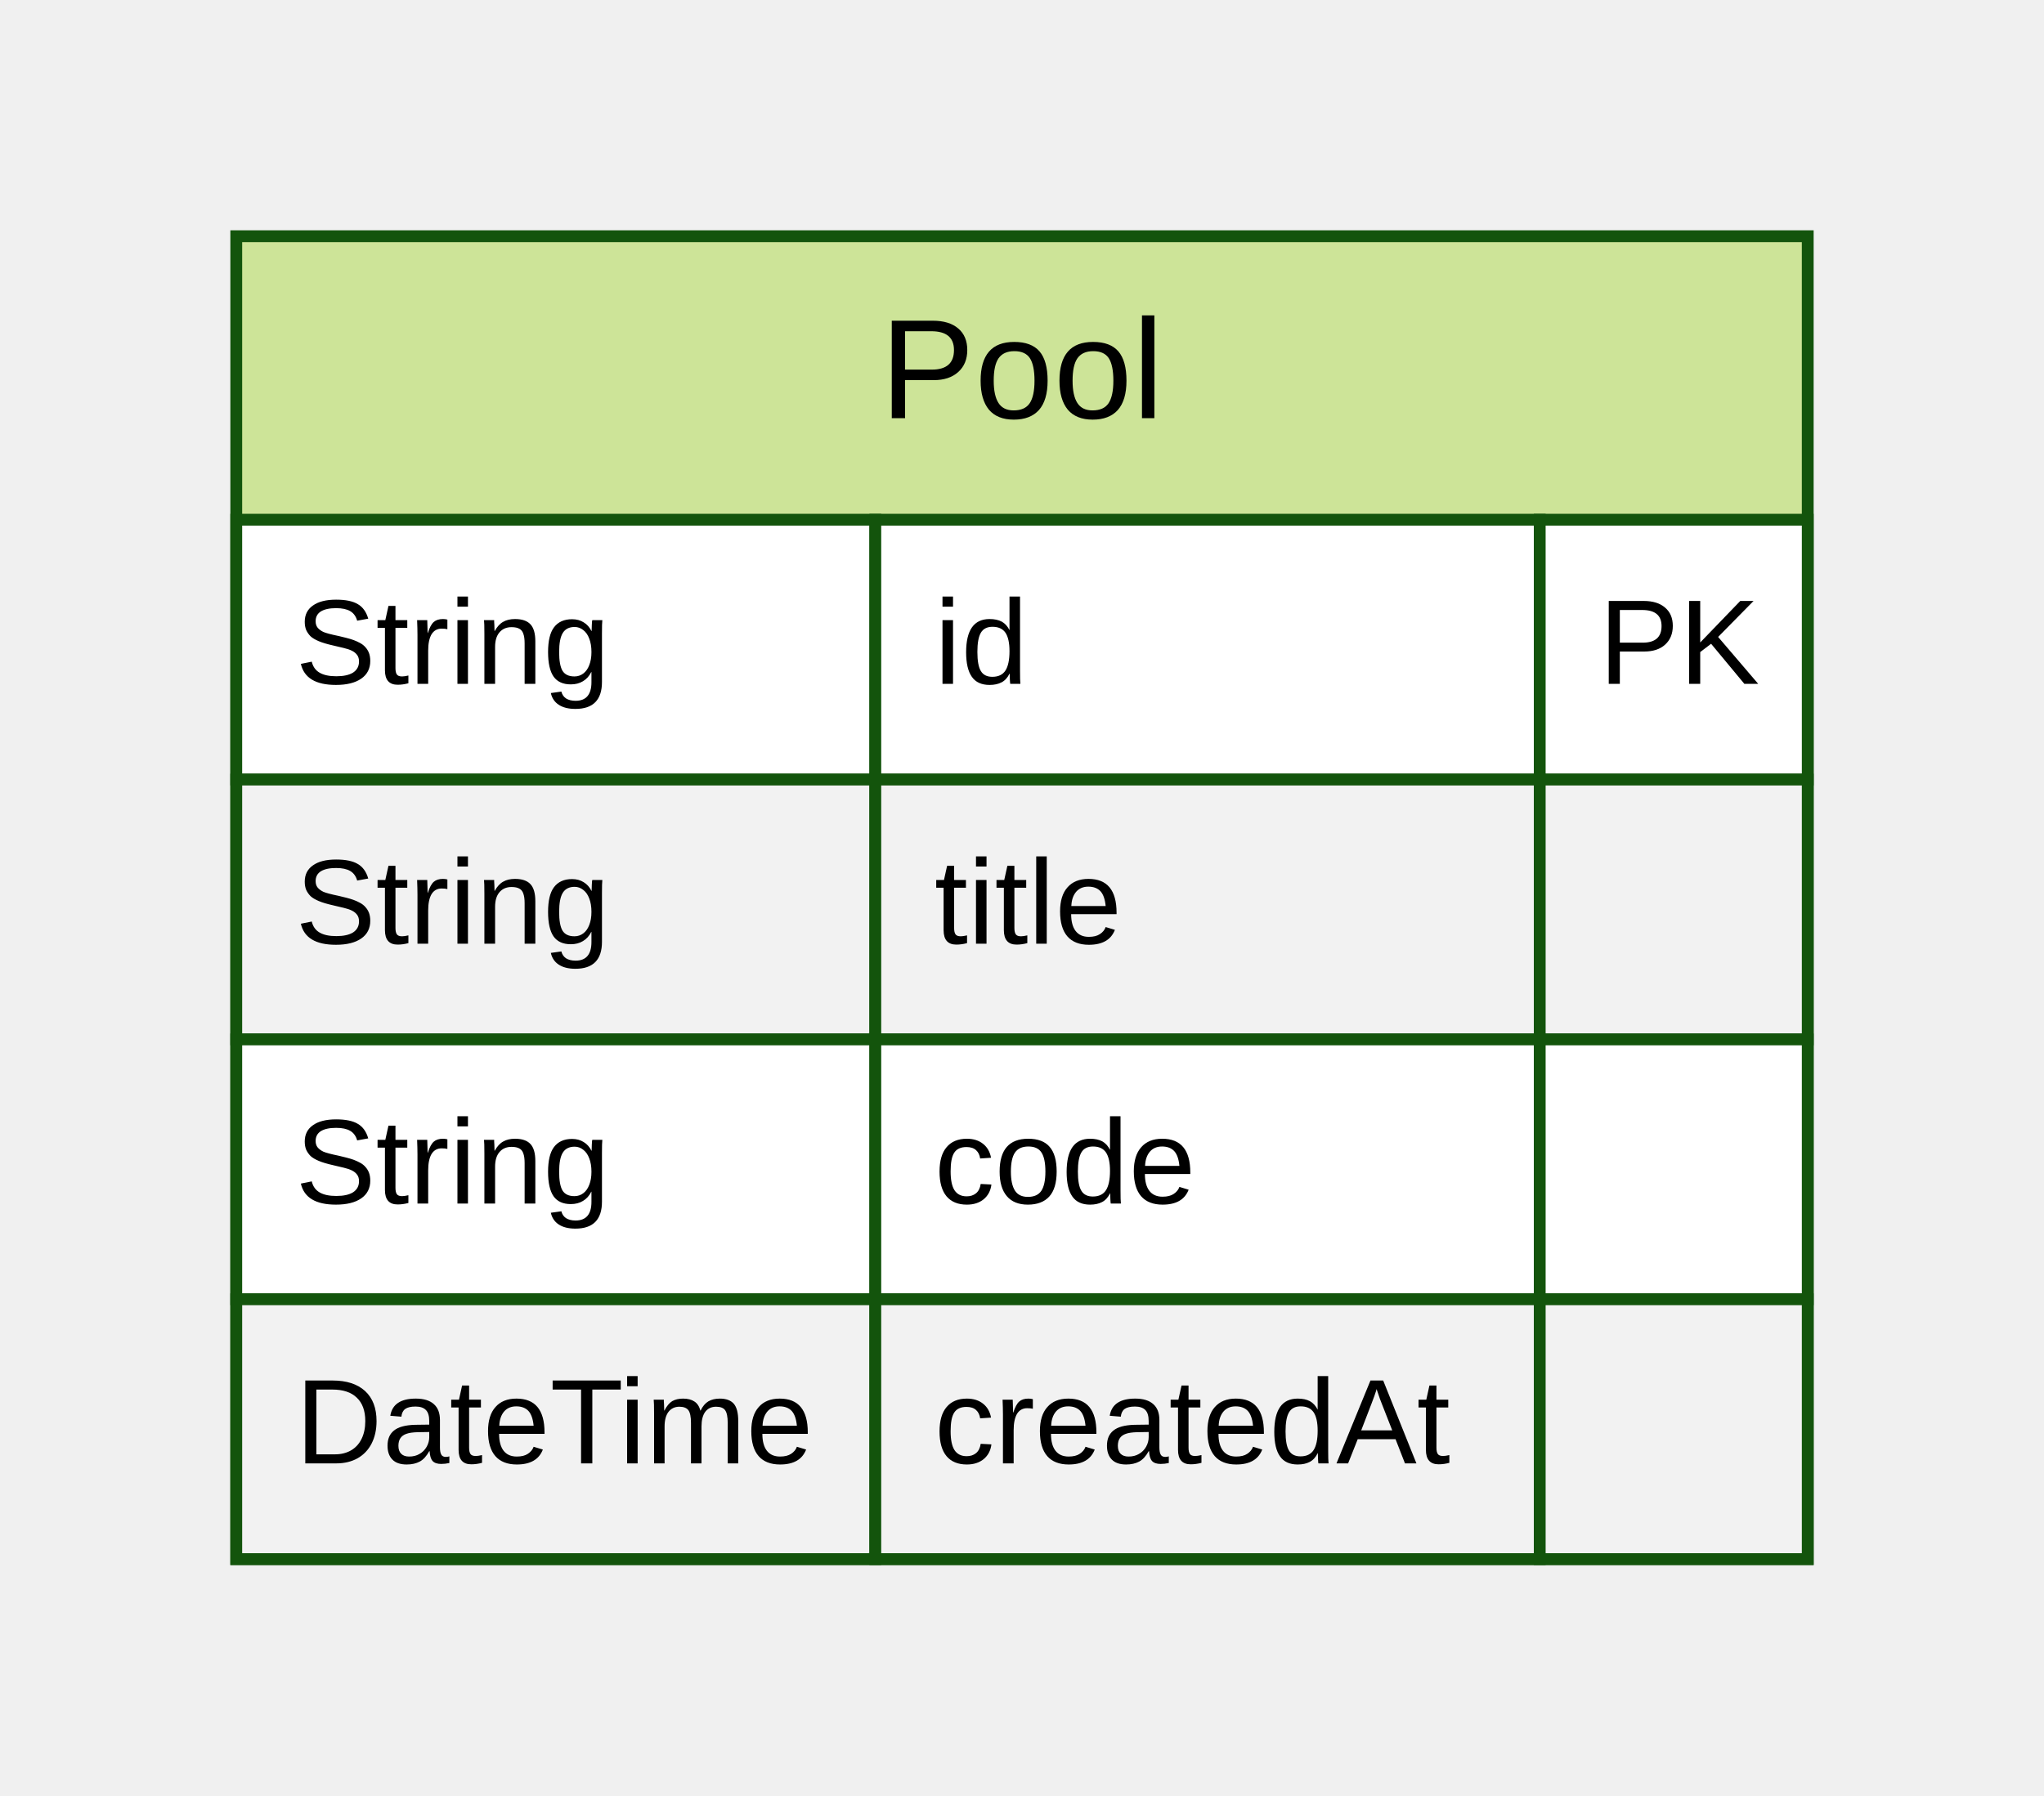
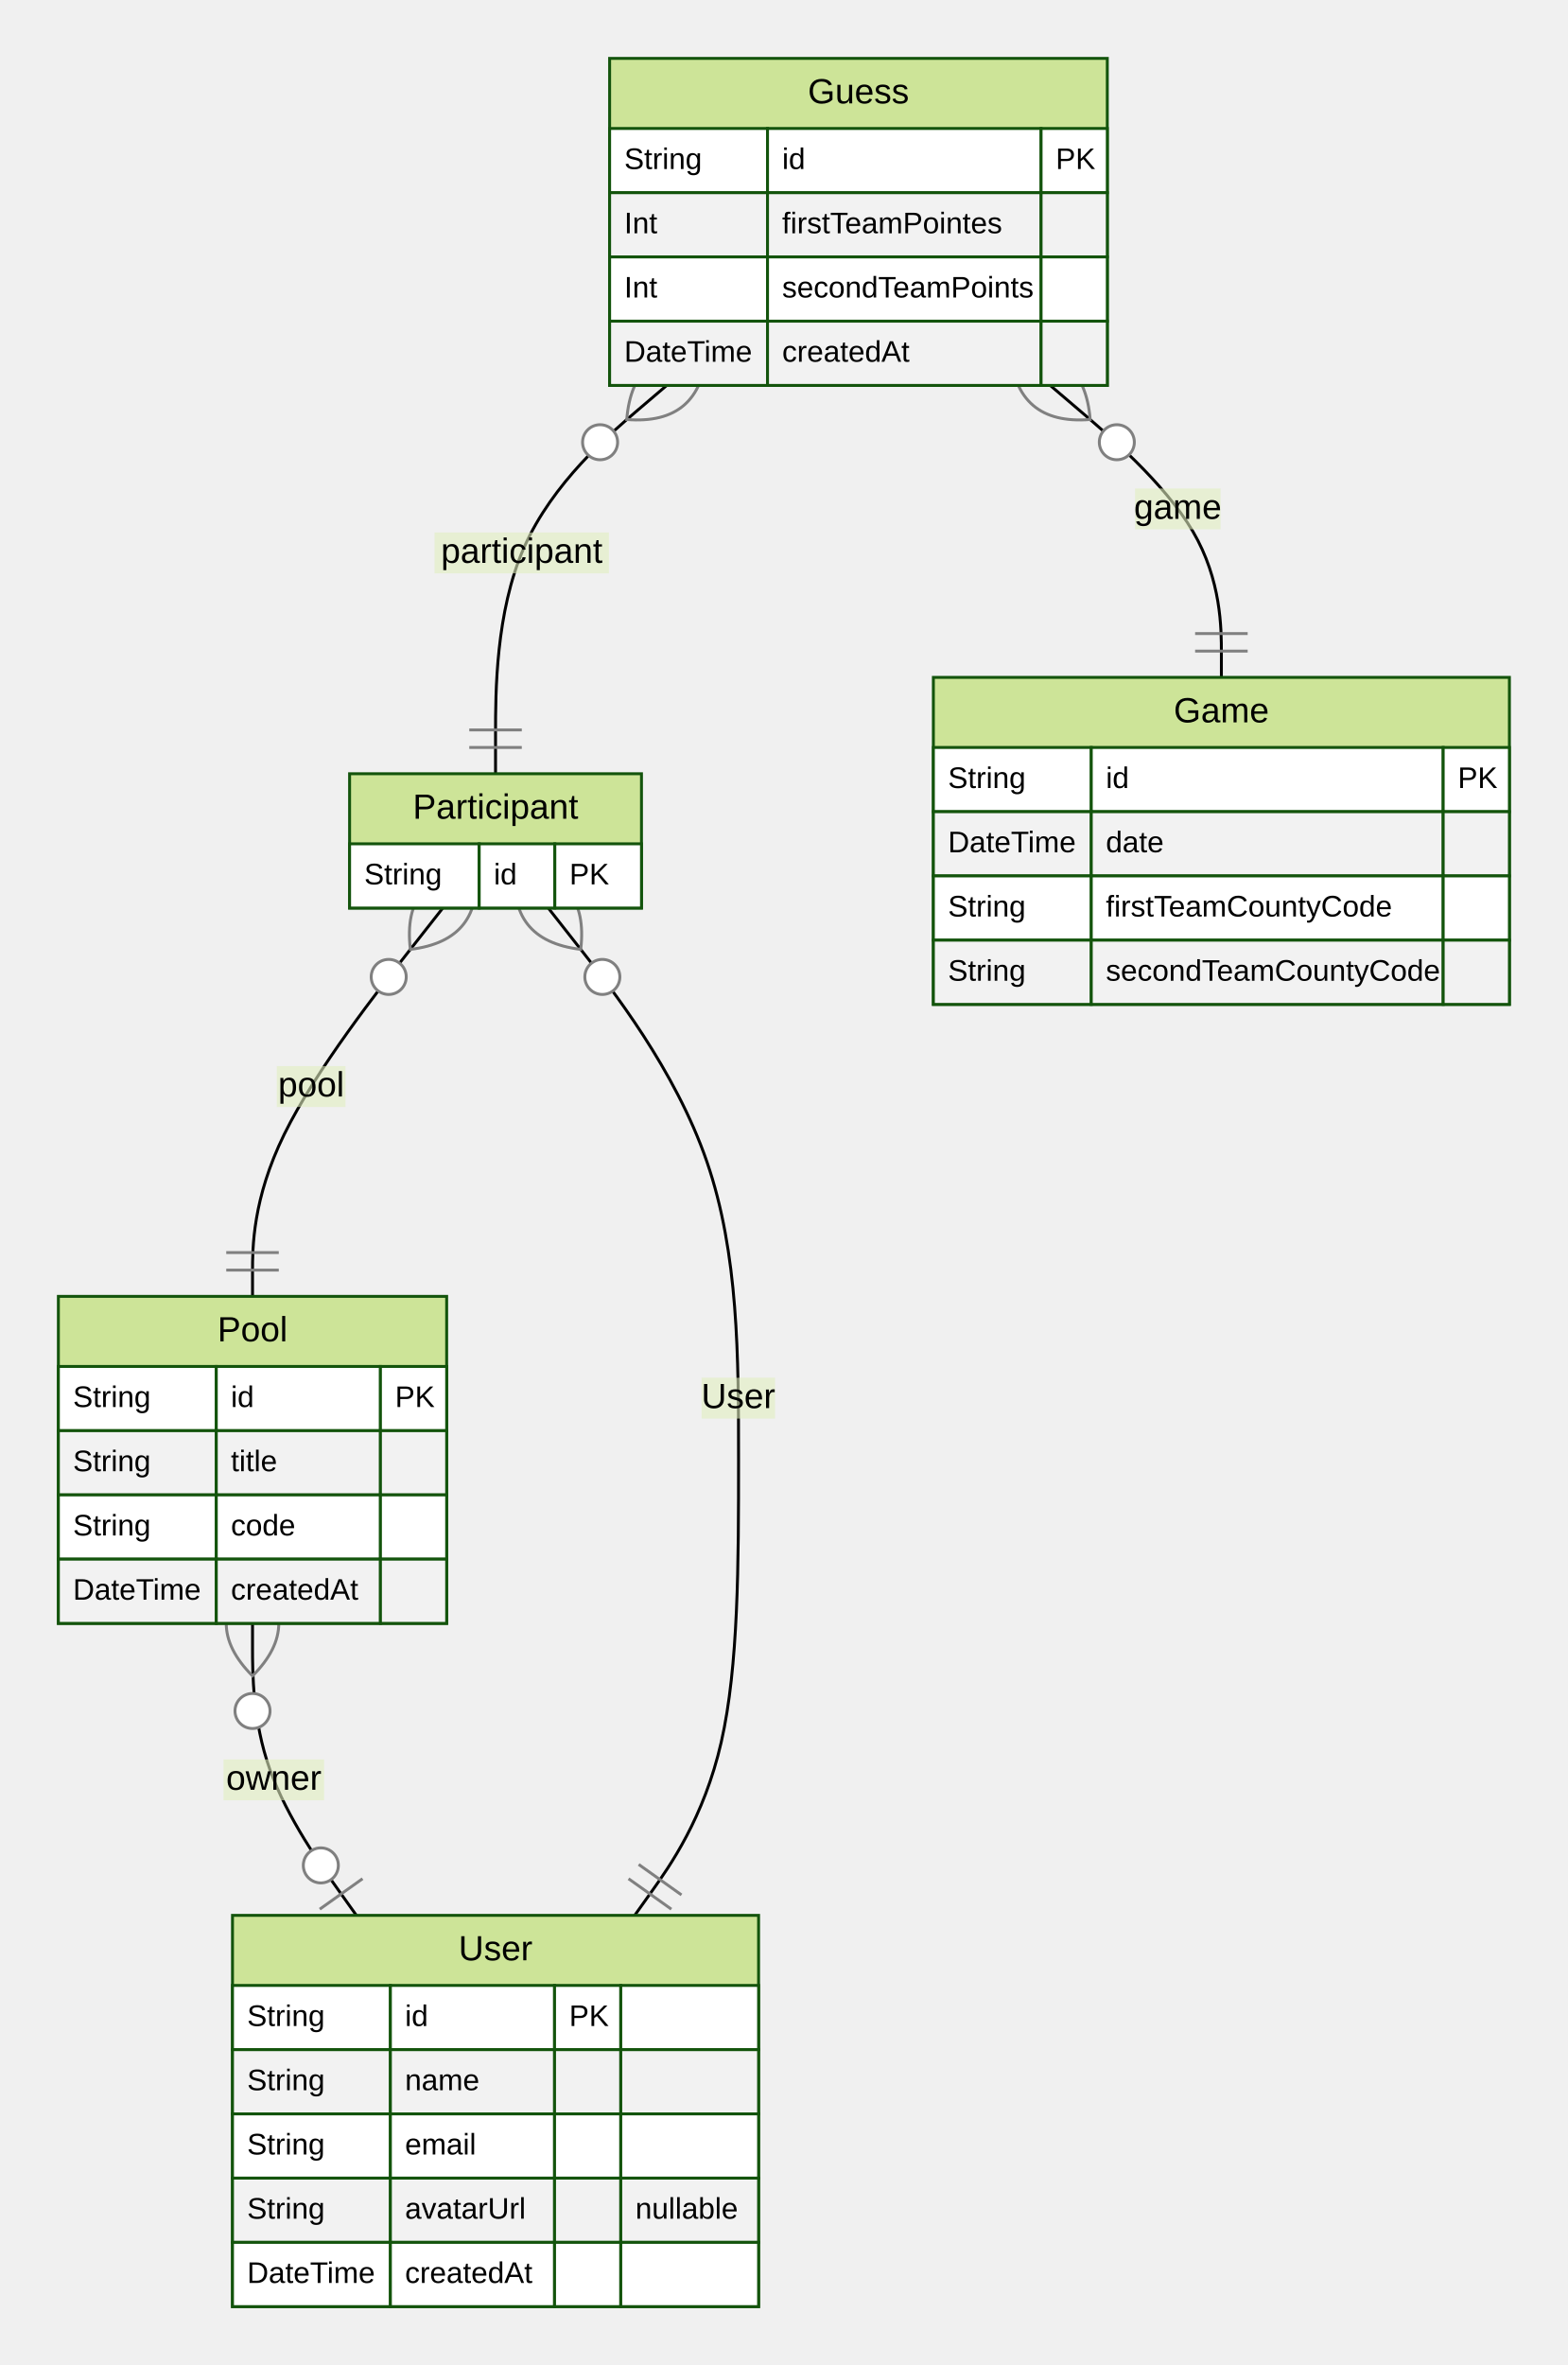
- <svg xmlns="http://www.w3.org/2000/svg" aria-labelledby="chart-title-mermaid-0 chart-desc-mermaid-0" role="img" viewBox="0 0 173.026 152" style="max-width: 173.026px; background-color: white;" width="100%" id="mermaid-0">
+ <svg xmlns="http://www.w3.org/2000/svg" aria-labelledby="chart-title-mermaid-0 chart-desc-mermaid-0" role="img" viewBox="0 0 537.118 810" style="max-width: 537.118px; background-color: white;" width="100%" id="mermaid-0">
  <style>#mermaid-0 {font-family:"trebuchet ms",verdana,arial,sans-serif;font-size:16px;fill:#000000;}#mermaid-0 .error-icon{fill:#552222;}#mermaid-0 .error-text{fill:#552222;stroke:#552222;}#mermaid-0 .edge-thickness-normal{stroke-width:2px;}#mermaid-0 .edge-thickness-thick{stroke-width:3.5px;}#mermaid-0 .edge-pattern-solid{stroke-dasharray:0;}#mermaid-0 .edge-pattern-dashed{stroke-dasharray:3;}#mermaid-0 .edge-pattern-dotted{stroke-dasharray:2;}#mermaid-0 .marker{fill:#000000;stroke:#000000;}#mermaid-0 .marker.cross{stroke:#000000;}#mermaid-0 svg{font-family:"trebuchet ms",verdana,arial,sans-serif;font-size:16px;}#mermaid-0 .entityBox{fill:#cde498;stroke:#13540c;}#mermaid-0 .attributeBoxOdd{fill:#ffffff;stroke:#13540c;}#mermaid-0 .attributeBoxEven{fill:#f2f2f2;stroke:#13540c;}#mermaid-0 .relationshipLabelBox{fill:hsl(78.158, 58.462%, 84.51%);opacity:0.7;background-color:hsl(78.158, 58.462%, 84.51%);}#mermaid-0 .relationshipLabelBox rect{opacity:0.5;}#mermaid-0 .relationshipLine{stroke:#000000;}#mermaid-0 :root{--mermaid-font-family:"trebuchet ms",verdana,arial,sans-serif;}</style>
  <g />
  <defs>
    <marker orient="auto" markerHeight="18" markerWidth="18" refY="9" refX="0" id="ONLY_ONE_START">
      <path d="M9,0 L9,18 M15,0 L15,18" fill="none" stroke="gray" />
    </marker>
  </defs>
  <defs>
    <marker orient="auto" markerHeight="18" markerWidth="18" refY="9" refX="18" id="ONLY_ONE_END">
      <path d="M3,0 L3,18 M9,0 L9,18" fill="none" stroke="gray" />
    </marker>
  </defs>
  <defs>
    <marker orient="auto" markerHeight="18" markerWidth="30" refY="9" refX="0" id="ZERO_OR_ONE_START">
      <circle r="6" cy="9" cx="21" fill="white" stroke="gray" />
      <path d="M9,0 L9,18" fill="none" stroke="gray" />
    </marker>
  </defs>
  <defs>
    <marker orient="auto" markerHeight="18" markerWidth="30" refY="9" refX="30" id="ZERO_OR_ONE_END">
      <circle r="6" cy="9" cx="9" fill="white" stroke="gray" />
      <path d="M21,0 L21,18" fill="none" stroke="gray" />
    </marker>
  </defs>
  <defs>
    <marker orient="auto" markerHeight="36" markerWidth="45" refY="18" refX="18" id="ONE_OR_MORE_START">
      <path d="M0,18 Q 18,0 36,18 Q 18,36 0,18 M42,9 L42,27" fill="none" stroke="gray" />
    </marker>
  </defs>
  <defs>
    <marker orient="auto" markerHeight="36" markerWidth="45" refY="18" refX="27" id="ONE_OR_MORE_END">
      <path d="M3,9 L3,27 M9,18 Q27,0 45,18 Q27,36 9,18" fill="none" stroke="gray" />
    </marker>
  </defs>
  <defs>
    <marker orient="auto" markerHeight="36" markerWidth="57" refY="18" refX="18" id="ZERO_OR_MORE_START">
      <circle r="6" cy="18" cx="48" fill="white" stroke="gray" />
      <path d="M0,18 Q18,0 36,18 Q18,36 0,18" fill="none" stroke="gray" />
    </marker>
  </defs>
  <defs>
    <marker orient="auto" markerHeight="36" markerWidth="57" refY="18" refX="39" id="ZERO_OR_MORE_END">
      <circle r="6" cy="18" cx="9" fill="white" stroke="gray" />
      <path d="M21,18 Q39,0 57,18 Q39,36 21,18" fill="none" stroke="gray" />
    </marker>
  </defs>
-   <g transform="translate(20,20 )" id="Pool">
+   <path marker-start="url(#ZERO_OR_MORE_START)" marker-end="url(#ZERO_OR_ONE_END)" fill="none" stroke="gray" d="M86.513,556L86.513,564.333C86.513,572.667,86.513,589.333,92.443,606C98.373,622.667,110.233,639.333,116.163,647.667L122.093,656" class="er relationshipLine" />
+   <path marker-start="url(#ZERO_OR_MORE_START)" marker-end="url(#ONLY_ONE_END)" fill="none" stroke="gray" d="M187.835,311L198.7,324.833C209.565,338.667,231.296,366.333,242.161,397.833C253.026,429.333,253.026,464.667,253.026,500C253.026,535.333,253.026,570.667,247.096,596.667C241.167,622.667,229.307,639.333,223.377,647.667L217.447,656" class="er relationshipLine" />
+   <path marker-start="url(#ZERO_OR_MORE_START)" marker-end="url(#ONLY_ONE_END)" fill="none" stroke="gray" d="M151.705,311L140.839,324.833C129.974,338.667,108.244,366.333,97.378,388.5C86.513,410.667,86.513,427.333,86.513,435.667L86.513,444" class="er relationshipLine" />
+   <path marker-start="url(#ZERO_OR_MORE_START)" marker-end="url(#ONLY_ONE_END)" fill="none" stroke="gray" d="M228.419,132L218.644,140.333C208.87,148.667,189.32,165.333,179.545,187.5C169.77,209.667,169.77,237.333,169.77,251.167L169.77,265" class="er relationshipLine" />
+   <path marker-start="url(#ZERO_OR_MORE_START)" marker-end="url(#ONLY_ONE_END)" fill="none" stroke="gray" d="M359.794,132L369.569,140.333C379.344,148.667,398.894,165.333,408.669,182C418.444,198.667,418.444,215.333,418.444,223.667L418.444,232" class="er relationshipLine" />
+   <g transform="translate(20,444 )" id="Pool">
    <rect height="112" width="133.026" y="0" x="0" stroke="gray" fill-opacity="100%" fill="honeydew" class="er entityBox" />
    <text transform="translate(66.51321,12)" style="font-family: &quot;trebuchet ms&quot;, verdana, arial, sans-serif;; font-size: 12px" text-anchor="middle" dominant-baseline="middle" y="0" x="0" id="entity-Pool" class="er entityLabel">Pool</text>
    <rect height="22" width="54.096" y="24" x="0" stroke="gray" fill-opacity="100%" fill="honeydew" class="er attributeBoxOdd" />
    <text transform="translate(5,35)" style="font-family: &quot;trebuchet ms&quot;, verdana, arial, sans-serif;; font-size: 10.2px" text-anchor="left" dominant-baseline="middle" y="0" x="0" id="entity-Pool-attr-1-type" class="er entityLabel">String</text>
    <rect height="22" width="56.243" y="24" x="54.096" stroke="gray" fill-opacity="100%" fill="honeydew" class="er attributeBoxOdd" />
    <text transform="translate(59.09555,35)" style="font-family: &quot;trebuchet ms&quot;, verdana, arial, sans-serif;; font-size: 10.2px" text-anchor="left" dominant-baseline="middle" y="0" x="0" id="entity-Pool-attr-1-name" class="er entityLabel">id</text>
    <rect height="22" width="22.688" y="24" x="110.339" stroke="gray" fill-opacity="100%" fill="honeydew" class="er attributeBoxOdd" />
    <text transform="translate(115.3387,35)" style="font-family: &quot;trebuchet ms&quot;, verdana, arial, sans-serif;; font-size: 10.2px" text-anchor="left" dominant-baseline="middle" y="0" x="0" id="entity-Pool-attr-1-key" class="er entityLabel">PK</text>
    <rect height="22" width="54.096" y="46" x="0" stroke="gray" fill-opacity="100%" fill="honeydew" class="er attributeBoxEven" />
    <text transform="translate(5,57)" style="font-family: &quot;trebuchet ms&quot;, verdana, arial, sans-serif;; font-size: 10.2px" text-anchor="left" dominant-baseline="middle" y="0" x="0" id="entity-Pool-attr-2-type" class="er entityLabel">String</text>
    <rect height="22" width="56.243" y="46" x="54.096" stroke="gray" fill-opacity="100%" fill="honeydew" class="er attributeBoxEven" />
    <text transform="translate(59.09555,57)" style="font-family: &quot;trebuchet ms&quot;, verdana, arial, sans-serif;; font-size: 10.2px" text-anchor="left" dominant-baseline="middle" y="0" x="0" id="entity-Pool-attr-2-name" class="er entityLabel">title</text>
    <rect height="22" width="22.688" y="46" x="110.339" stroke="gray" fill-opacity="100%" fill="honeydew" class="er attributeBoxEven" />
    <text transform="translate(115.3387,57)" style="font-family: &quot;trebuchet ms&quot;, verdana, arial, sans-serif;; font-size: 10.2px" text-anchor="left" dominant-baseline="middle" y="0" x="0" id="entity-Pool-attr-2-key" class="er entityLabel" />
    <rect height="22" width="54.096" y="68" x="0" stroke="gray" fill-opacity="100%" fill="honeydew" class="er attributeBoxOdd" />
    <text transform="translate(5,79)" style="font-family: &quot;trebuchet ms&quot;, verdana, arial, sans-serif;; font-size: 10.2px" text-anchor="left" dominant-baseline="middle" y="0" x="0" id="entity-Pool-attr-3-type" class="er entityLabel">String</text>
    <rect height="22" width="56.243" y="68" x="54.096" stroke="gray" fill-opacity="100%" fill="honeydew" class="er attributeBoxOdd" />
    <text transform="translate(59.09555,79)" style="font-family: &quot;trebuchet ms&quot;, verdana, arial, sans-serif;; font-size: 10.2px" text-anchor="left" dominant-baseline="middle" y="0" x="0" id="entity-Pool-attr-3-name" class="er entityLabel">code</text>
    <rect height="22" width="22.688" y="68" x="110.339" stroke="gray" fill-opacity="100%" fill="honeydew" class="er attributeBoxOdd" />
    <text transform="translate(115.3387,79)" style="font-family: &quot;trebuchet ms&quot;, verdana, arial, sans-serif;; font-size: 10.2px" text-anchor="left" dominant-baseline="middle" y="0" x="0" id="entity-Pool-attr-3-key" class="er entityLabel" />
    <rect height="22" width="54.096" y="90" x="0" stroke="gray" fill-opacity="100%" fill="honeydew" class="er attributeBoxEven" />
    <text transform="translate(5,101)" style="font-family: &quot;trebuchet ms&quot;, verdana, arial, sans-serif;; font-size: 10.2px" text-anchor="left" dominant-baseline="middle" y="0" x="0" id="entity-Pool-attr-4-type" class="er entityLabel">DateTime</text>
    <rect height="22" width="56.243" y="90" x="54.096" stroke="gray" fill-opacity="100%" fill="honeydew" class="er attributeBoxEven" />
    <text transform="translate(59.09555,101)" style="font-family: &quot;trebuchet ms&quot;, verdana, arial, sans-serif;; font-size: 10.2px" text-anchor="left" dominant-baseline="middle" y="0" x="0" id="entity-Pool-attr-4-name" class="er entityLabel">createdAt</text>
    <rect height="22" width="22.688" y="90" x="110.339" stroke="gray" fill-opacity="100%" fill="honeydew" class="er attributeBoxEven" />
    <text transform="translate(115.3387,101)" style="font-family: &quot;trebuchet ms&quot;, verdana, arial, sans-serif;; font-size: 10.2px" text-anchor="left" dominant-baseline="middle" y="0" x="0" id="entity-Pool-attr-4-key" class="er entityLabel" />
  </g>
+   <g transform="translate(119.7698,265 )" id="Participant">
+     <rect height="46" width="100" y="0" x="0" stroke="gray" fill-opacity="100%" fill="honeydew" class="er entityBox" />
+     <text transform="translate(50,12)" style="font-family: &quot;trebuchet ms&quot;, verdana, arial, sans-serif;; font-size: 12px" text-anchor="middle" dominant-baseline="middle" y="0" x="0" id="entity-Participant" class="er entityLabel">Participant</text>
+     <rect height="22" width="44.399" y="24" x="0" stroke="gray" fill-opacity="100%" fill="honeydew" class="er attributeBoxOdd" />
+     <text transform="translate(5,35)" style="font-family: &quot;trebuchet ms&quot;, verdana, arial, sans-serif;; font-size: 10.2px" text-anchor="left" dominant-baseline="middle" y="0" x="0" id="entity-Participant-attr-1-type" class="er entityLabel">String</text>
+     <rect height="22" width="25.911" y="24" x="44.399" stroke="gray" fill-opacity="100%" fill="honeydew" class="er attributeBoxOdd" />
+     <text transform="translate(49.39862,35)" style="font-family: &quot;trebuchet ms&quot;, verdana, arial, sans-serif;; font-size: 10.2px" text-anchor="left" dominant-baseline="middle" y="0" x="0" id="entity-Participant-attr-1-name" class="er entityLabel">id</text>
+     <rect height="22" width="29.69" y="24" x="70.31" stroke="gray" fill-opacity="100%" fill="honeydew" class="er attributeBoxOdd" />
+     <text transform="translate(75.30976,35)" style="font-family: &quot;trebuchet ms&quot;, verdana, arial, sans-serif;; font-size: 10.2px" text-anchor="left" dominant-baseline="middle" y="0" x="0" id="entity-Participant-attr-1-key" class="er entityLabel">PK</text>
+   </g>
+   <g transform="translate(79.65034,656 )" id="User">
+     <rect height="134" width="180.239" y="0" x="0" stroke="gray" fill-opacity="100%" fill="honeydew" class="er entityBox" />
+     <text transform="translate(90.11948,12)" style="font-family: &quot;trebuchet ms&quot;, verdana, arial, sans-serif;; font-size: 12px" text-anchor="middle" dominant-baseline="middle" y="0" x="0" id="entity-User" class="er entityLabel">User</text>
+     <rect height="22" width="54.096" y="24" x="0" stroke="gray" fill-opacity="100%" fill="honeydew" class="er attributeBoxOdd" />
+     <text transform="translate(5,35)" style="font-family: &quot;trebuchet ms&quot;, verdana, arial, sans-serif;; font-size: 10.2px" text-anchor="left" dominant-baseline="middle" y="0" x="0" id="entity-User-attr-1-type" class="er entityLabel">String</text>
+     <rect height="22" width="56.243" y="24" x="54.096" stroke="gray" fill-opacity="100%" fill="honeydew" class="er attributeBoxOdd" />
+     <text transform="translate(59.09555,35)" style="font-family: &quot;trebuchet ms&quot;, verdana, arial, sans-serif;; font-size: 10.2px" text-anchor="left" dominant-baseline="middle" y="0" x="0" id="entity-User-attr-1-name" class="er entityLabel">id</text>
+     <rect height="22" width="22.688" y="24" x="110.339" stroke="gray" fill-opacity="100%" fill="honeydew" class="er attributeBoxOdd" />
+     <text transform="translate(115.3387,35)" style="font-family: &quot;trebuchet ms&quot;, verdana, arial, sans-serif;; font-size: 10.2px" text-anchor="left" dominant-baseline="middle" y="0" x="0" id="entity-User-attr-1-key" class="er entityLabel">PK</text>
+     <rect height="22" width="47.213" y="24" x="133.026" stroke="gray" fill-opacity="100%" fill="honeydew" class="er attributeBoxOdd" />
+     <text transform="translate(138.0264,35)" style="font-family: &quot;trebuchet ms&quot;, verdana, arial, sans-serif;; font-size: 10.2px" text-anchor="left" dominant-baseline="middle" y="0" x="0" id="entity-User-attr-1-comment" class="er entityLabel" />
+     <rect height="22" width="54.096" y="46" x="0" stroke="gray" fill-opacity="100%" fill="honeydew" class="er attributeBoxEven" />
+     <text transform="translate(5,57)" style="font-family: &quot;trebuchet ms&quot;, verdana, arial, sans-serif;; font-size: 10.2px" text-anchor="left" dominant-baseline="middle" y="0" x="0" id="entity-User-attr-2-type" class="er entityLabel">String</text>
+     <rect height="22" width="56.243" y="46" x="54.096" stroke="gray" fill-opacity="100%" fill="honeydew" class="er attributeBoxEven" />
+     <text transform="translate(59.09555,57)" style="font-family: &quot;trebuchet ms&quot;, verdana, arial, sans-serif;; font-size: 10.2px" text-anchor="left" dominant-baseline="middle" y="0" x="0" id="entity-User-attr-2-name" class="er entityLabel">name</text>
+     <rect height="22" width="22.688" y="46" x="110.339" stroke="gray" fill-opacity="100%" fill="honeydew" class="er attributeBoxEven" />
+     <text transform="translate(115.3387,57)" style="font-family: &quot;trebuchet ms&quot;, verdana, arial, sans-serif;; font-size: 10.2px" text-anchor="left" dominant-baseline="middle" y="0" x="0" id="entity-User-attr-2-key" class="er entityLabel" />
+     <rect height="22" width="47.213" y="46" x="133.026" stroke="gray" fill-opacity="100%" fill="honeydew" class="er attributeBoxEven" />
+     <text transform="translate(138.0264,57)" style="font-family: &quot;trebuchet ms&quot;, verdana, arial, sans-serif;; font-size: 10.2px" text-anchor="left" dominant-baseline="middle" y="0" x="0" id="entity-User-attr-2-comment" class="er entityLabel" />
+     <rect height="22" width="54.096" y="68" x="0" stroke="gray" fill-opacity="100%" fill="honeydew" class="er attributeBoxOdd" />
+     <text transform="translate(5,79)" style="font-family: &quot;trebuchet ms&quot;, verdana, arial, sans-serif;; font-size: 10.2px" text-anchor="left" dominant-baseline="middle" y="0" x="0" id="entity-User-attr-3-type" class="er entityLabel">String</text>
+     <rect height="22" width="56.243" y="68" x="54.096" stroke="gray" fill-opacity="100%" fill="honeydew" class="er attributeBoxOdd" />
+     <text transform="translate(59.09555,79)" style="font-family: &quot;trebuchet ms&quot;, verdana, arial, sans-serif;; font-size: 10.2px" text-anchor="left" dominant-baseline="middle" y="0" x="0" id="entity-User-attr-3-name" class="er entityLabel">email</text>
+     <rect height="22" width="22.688" y="68" x="110.339" stroke="gray" fill-opacity="100%" fill="honeydew" class="er attributeBoxOdd" />
+     <text transform="translate(115.3387,79)" style="font-family: &quot;trebuchet ms&quot;, verdana, arial, sans-serif;; font-size: 10.2px" text-anchor="left" dominant-baseline="middle" y="0" x="0" id="entity-User-attr-3-key" class="er entityLabel" />
+     <rect height="22" width="47.213" y="68" x="133.026" stroke="gray" fill-opacity="100%" fill="honeydew" class="er attributeBoxOdd" />
+     <text transform="translate(138.0264,79)" style="font-family: &quot;trebuchet ms&quot;, verdana, arial, sans-serif;; font-size: 10.2px" text-anchor="left" dominant-baseline="middle" y="0" x="0" id="entity-User-attr-3-comment" class="er entityLabel" />
+     <rect height="22" width="54.096" y="90" x="0" stroke="gray" fill-opacity="100%" fill="honeydew" class="er attributeBoxEven" />
+     <text transform="translate(5,101)" style="font-family: &quot;trebuchet ms&quot;, verdana, arial, sans-serif;; font-size: 10.2px" text-anchor="left" dominant-baseline="middle" y="0" x="0" id="entity-User-attr-4-type" class="er entityLabel">String</text>
+     <rect height="22" width="56.243" y="90" x="54.096" stroke="gray" fill-opacity="100%" fill="honeydew" class="er attributeBoxEven" />
+     <text transform="translate(59.09555,101)" style="font-family: &quot;trebuchet ms&quot;, verdana, arial, sans-serif;; font-size: 10.2px" text-anchor="left" dominant-baseline="middle" y="0" x="0" id="entity-User-attr-4-name" class="er entityLabel">avatarUrl</text>
+     <rect height="22" width="22.688" y="90" x="110.339" stroke="gray" fill-opacity="100%" fill="honeydew" class="er attributeBoxEven" />
+     <text transform="translate(115.3387,101)" style="font-family: &quot;trebuchet ms&quot;, verdana, arial, sans-serif;; font-size: 10.2px" text-anchor="left" dominant-baseline="middle" y="0" x="0" id="entity-User-attr-4-key" class="er entityLabel" />
+     <rect height="22" width="47.213" y="90" x="133.026" stroke="gray" fill-opacity="100%" fill="honeydew" class="er attributeBoxEven" />
+     <text transform="translate(138.0264,101)" style="font-family: &quot;trebuchet ms&quot;, verdana, arial, sans-serif;; font-size: 10.2px" text-anchor="left" dominant-baseline="middle" y="0" x="0" id="entity-User-attr-4-comment" class="er entityLabel">nullable</text>
+     <rect height="22" width="54.096" y="112" x="0" stroke="gray" fill-opacity="100%" fill="honeydew" class="er attributeBoxOdd" />
+     <text transform="translate(5,123)" style="font-family: &quot;trebuchet ms&quot;, verdana, arial, sans-serif;; font-size: 10.2px" text-anchor="left" dominant-baseline="middle" y="0" x="0" id="entity-User-attr-5-type" class="er entityLabel">DateTime</text>
+     <rect height="22" width="56.243" y="112" x="54.096" stroke="gray" fill-opacity="100%" fill="honeydew" class="er attributeBoxOdd" />
+     <text transform="translate(59.09555,123)" style="font-family: &quot;trebuchet ms&quot;, verdana, arial, sans-serif;; font-size: 10.2px" text-anchor="left" dominant-baseline="middle" y="0" x="0" id="entity-User-attr-5-name" class="er entityLabel">createdAt</text>
+     <rect height="22" width="22.688" y="112" x="110.339" stroke="gray" fill-opacity="100%" fill="honeydew" class="er attributeBoxOdd" />
+     <text transform="translate(115.3387,123)" style="font-family: &quot;trebuchet ms&quot;, verdana, arial, sans-serif;; font-size: 10.2px" text-anchor="left" dominant-baseline="middle" y="0" x="0" id="entity-User-attr-5-key" class="er entityLabel" />
+     <rect height="22" width="47.213" y="112" x="133.026" stroke="gray" fill-opacity="100%" fill="honeydew" class="er attributeBoxOdd" />
+     <text transform="translate(138.0264,123)" style="font-family: &quot;trebuchet ms&quot;, verdana, arial, sans-serif;; font-size: 10.2px" text-anchor="left" dominant-baseline="middle" y="0" x="0" id="entity-User-attr-5-comment" class="er entityLabel" />
+   </g>
+   <g transform="translate(319.7698,232 )" id="Game">
+     <rect height="112" width="197.348" y="0" x="0" stroke="gray" fill-opacity="100%" fill="honeydew" class="er entityBox" />
+     <text transform="translate(98.67402,12)" style="font-family: &quot;trebuchet ms&quot;, verdana, arial, sans-serif;; font-size: 12px" text-anchor="middle" dominant-baseline="middle" y="0" x="0" id="entity-Game" class="er entityLabel">Game</text>
+     <rect height="22" width="54.096" y="24" x="0" stroke="gray" fill-opacity="100%" fill="honeydew" class="er attributeBoxOdd" />
+     <text transform="translate(5,35)" style="font-family: &quot;trebuchet ms&quot;, verdana, arial, sans-serif;; font-size: 10.2px" text-anchor="left" dominant-baseline="middle" y="0" x="0" id="entity-Game-attr-1-type" class="er entityLabel">String</text>
+     <rect height="22" width="120.565" y="24" x="54.096" stroke="gray" fill-opacity="100%" fill="honeydew" class="er attributeBoxOdd" />
+     <text transform="translate(59.09555,35)" style="font-family: &quot;trebuchet ms&quot;, verdana, arial, sans-serif;; font-size: 10.2px" text-anchor="left" dominant-baseline="middle" y="0" x="0" id="entity-Game-attr-1-name" class="er entityLabel">id</text>
+     <rect height="22" width="22.688" y="24" x="174.66" stroke="gray" fill-opacity="100%" fill="honeydew" class="er attributeBoxOdd" />
+     <text transform="translate(179.6604,35)" style="font-family: &quot;trebuchet ms&quot;, verdana, arial, sans-serif;; font-size: 10.2px" text-anchor="left" dominant-baseline="middle" y="0" x="0" id="entity-Game-attr-1-key" class="er entityLabel">PK</text>
+     <rect height="22" width="54.096" y="46" x="0" stroke="gray" fill-opacity="100%" fill="honeydew" class="er attributeBoxEven" />
+     <text transform="translate(5,57)" style="font-family: &quot;trebuchet ms&quot;, verdana, arial, sans-serif;; font-size: 10.2px" text-anchor="left" dominant-baseline="middle" y="0" x="0" id="entity-Game-attr-2-type" class="er entityLabel">DateTime</text>
+     <rect height="22" width="120.565" y="46" x="54.096" stroke="gray" fill-opacity="100%" fill="honeydew" class="er attributeBoxEven" />
+     <text transform="translate(59.09555,57)" style="font-family: &quot;trebuchet ms&quot;, verdana, arial, sans-serif;; font-size: 10.2px" text-anchor="left" dominant-baseline="middle" y="0" x="0" id="entity-Game-attr-2-name" class="er entityLabel">date</text>
+     <rect height="22" width="22.688" y="46" x="174.66" stroke="gray" fill-opacity="100%" fill="honeydew" class="er attributeBoxEven" />
+     <text transform="translate(179.6604,57)" style="font-family: &quot;trebuchet ms&quot;, verdana, arial, sans-serif;; font-size: 10.2px" text-anchor="left" dominant-baseline="middle" y="0" x="0" id="entity-Game-attr-2-key" class="er entityLabel" />
+     <rect height="22" width="54.096" y="68" x="0" stroke="gray" fill-opacity="100%" fill="honeydew" class="er attributeBoxOdd" />
+     <text transform="translate(5,79)" style="font-family: &quot;trebuchet ms&quot;, verdana, arial, sans-serif;; font-size: 10.2px" text-anchor="left" dominant-baseline="middle" y="0" x="0" id="entity-Game-attr-3-type" class="er entityLabel">String</text>
+     <rect height="22" width="120.565" y="68" x="54.096" stroke="gray" fill-opacity="100%" fill="honeydew" class="er attributeBoxOdd" />
+     <text transform="translate(59.09555,79)" style="font-family: &quot;trebuchet ms&quot;, verdana, arial, sans-serif;; font-size: 10.2px" text-anchor="left" dominant-baseline="middle" y="0" x="0" id="entity-Game-attr-3-name" class="er entityLabel">firstTeamCountyCode</text>
+     <rect height="22" width="22.688" y="68" x="174.66" stroke="gray" fill-opacity="100%" fill="honeydew" class="er attributeBoxOdd" />
+     <text transform="translate(179.6604,79)" style="font-family: &quot;trebuchet ms&quot;, verdana, arial, sans-serif;; font-size: 10.2px" text-anchor="left" dominant-baseline="middle" y="0" x="0" id="entity-Game-attr-3-key" class="er entityLabel" />
+     <rect height="22" width="54.096" y="90" x="0" stroke="gray" fill-opacity="100%" fill="honeydew" class="er attributeBoxEven" />
+     <text transform="translate(5,101)" style="font-family: &quot;trebuchet ms&quot;, verdana, arial, sans-serif;; font-size: 10.2px" text-anchor="left" dominant-baseline="middle" y="0" x="0" id="entity-Game-attr-4-type" class="er entityLabel">String</text>
+     <rect height="22" width="120.565" y="90" x="54.096" stroke="gray" fill-opacity="100%" fill="honeydew" class="er attributeBoxEven" />
+     <text transform="translate(59.09555,101)" style="font-family: &quot;trebuchet ms&quot;, verdana, arial, sans-serif;; font-size: 10.2px" text-anchor="left" dominant-baseline="middle" y="0" x="0" id="entity-Game-attr-4-name" class="er entityLabel">secondTeamCountyCode</text>
+     <rect height="22" width="22.688" y="90" x="174.66" stroke="gray" fill-opacity="100%" fill="honeydew" class="er attributeBoxEven" />
+     <text transform="translate(179.6604,101)" style="font-family: &quot;trebuchet ms&quot;, verdana, arial, sans-serif;; font-size: 10.2px" text-anchor="left" dominant-baseline="middle" y="0" x="0" id="entity-Game-attr-4-key" class="er entityLabel" />
+   </g>
+   <g transform="translate(208.8546,20 )" id="Guess">
+     <rect height="112" width="170.504" y="0" x="0" stroke="gray" fill-opacity="100%" fill="honeydew" class="er entityBox" />
+     <text transform="translate(85.2522,12)" style="font-family: &quot;trebuchet ms&quot;, verdana, arial, sans-serif;; font-size: 12px" text-anchor="middle" dominant-baseline="middle" y="0" x="0" id="entity-Guess" class="er entityLabel">Guess</text>
+     <rect height="22" width="54.096" y="24" x="0" stroke="gray" fill-opacity="100%" fill="honeydew" class="er attributeBoxOdd" />
+     <text transform="translate(5,35)" style="font-family: &quot;trebuchet ms&quot;, verdana, arial, sans-serif;; font-size: 10.2px" text-anchor="left" dominant-baseline="middle" y="0" x="0" id="entity-Guess-attr-1-type" class="er entityLabel">String</text>
+     <rect height="22" width="93.721" y="24" x="54.096" stroke="gray" fill-opacity="100%" fill="honeydew" class="er attributeBoxOdd" />
+     <text transform="translate(59.09555,35)" style="font-family: &quot;trebuchet ms&quot;, verdana, arial, sans-serif;; font-size: 10.2px" text-anchor="left" dominant-baseline="middle" y="0" x="0" id="entity-Guess-attr-1-name" class="er entityLabel">id</text>
+     <rect height="22" width="22.688" y="24" x="147.817" stroke="gray" fill-opacity="100%" fill="honeydew" class="er attributeBoxOdd" />
+     <text transform="translate(152.8167,35)" style="font-family: &quot;trebuchet ms&quot;, verdana, arial, sans-serif;; font-size: 10.2px" text-anchor="left" dominant-baseline="middle" y="0" x="0" id="entity-Guess-attr-1-key" class="er entityLabel">PK</text>
+     <rect height="22" width="54.096" y="46" x="0" stroke="gray" fill-opacity="100%" fill="honeydew" class="er attributeBoxEven" />
+     <text transform="translate(5,57)" style="font-family: &quot;trebuchet ms&quot;, verdana, arial, sans-serif;; font-size: 10.2px" text-anchor="left" dominant-baseline="middle" y="0" x="0" id="entity-Guess-attr-2-type" class="er entityLabel">Int</text>
+     <rect height="22" width="93.721" y="46" x="54.096" stroke="gray" fill-opacity="100%" fill="honeydew" class="er attributeBoxEven" />
+     <text transform="translate(59.09555,57)" style="font-family: &quot;trebuchet ms&quot;, verdana, arial, sans-serif;; font-size: 10.2px" text-anchor="left" dominant-baseline="middle" y="0" x="0" id="entity-Guess-attr-2-name" class="er entityLabel">firstTeamPointes</text>
+     <rect height="22" width="22.688" y="46" x="147.817" stroke="gray" fill-opacity="100%" fill="honeydew" class="er attributeBoxEven" />
+     <text transform="translate(152.8167,57)" style="font-family: &quot;trebuchet ms&quot;, verdana, arial, sans-serif;; font-size: 10.2px" text-anchor="left" dominant-baseline="middle" y="0" x="0" id="entity-Guess-attr-2-key" class="er entityLabel" />
+     <rect height="22" width="54.096" y="68" x="0" stroke="gray" fill-opacity="100%" fill="honeydew" class="er attributeBoxOdd" />
+     <text transform="translate(5,79)" style="font-family: &quot;trebuchet ms&quot;, verdana, arial, sans-serif;; font-size: 10.2px" text-anchor="left" dominant-baseline="middle" y="0" x="0" id="entity-Guess-attr-3-type" class="er entityLabel">Int</text>
+     <rect height="22" width="93.721" y="68" x="54.096" stroke="gray" fill-opacity="100%" fill="honeydew" class="er attributeBoxOdd" />
+     <text transform="translate(59.09555,79)" style="font-family: &quot;trebuchet ms&quot;, verdana, arial, sans-serif;; font-size: 10.2px" text-anchor="left" dominant-baseline="middle" y="0" x="0" id="entity-Guess-attr-3-name" class="er entityLabel">secondTeamPoints</text>
+     <rect height="22" width="22.688" y="68" x="147.817" stroke="gray" fill-opacity="100%" fill="honeydew" class="er attributeBoxOdd" />
+     <text transform="translate(152.8167,79)" style="font-family: &quot;trebuchet ms&quot;, verdana, arial, sans-serif;; font-size: 10.2px" text-anchor="left" dominant-baseline="middle" y="0" x="0" id="entity-Guess-attr-3-key" class="er entityLabel" />
+     <rect height="22" width="54.096" y="90" x="0" stroke="gray" fill-opacity="100%" fill="honeydew" class="er attributeBoxEven" />
+     <text transform="translate(5,101)" style="font-family: &quot;trebuchet ms&quot;, verdana, arial, sans-serif;; font-size: 10.2px" text-anchor="left" dominant-baseline="middle" y="0" x="0" id="entity-Guess-attr-4-type" class="er entityLabel">DateTime</text>
+     <rect height="22" width="93.721" y="90" x="54.096" stroke="gray" fill-opacity="100%" fill="honeydew" class="er attributeBoxEven" />
+     <text transform="translate(59.09555,101)" style="font-family: &quot;trebuchet ms&quot;, verdana, arial, sans-serif;; font-size: 10.2px" text-anchor="left" dominant-baseline="middle" y="0" x="0" id="entity-Guess-attr-4-name" class="er entityLabel">createdAt</text>
+     <rect height="22" width="22.688" y="90" x="147.817" stroke="gray" fill-opacity="100%" fill="honeydew" class="er attributeBoxEven" />
+     <text transform="translate(152.8167,101)" style="font-family: &quot;trebuchet ms&quot;, verdana, arial, sans-serif;; font-size: 10.2px" text-anchor="left" dominant-baseline="middle" y="0" x="0" id="entity-Guess-attr-4-key" class="er entityLabel" />
+   </g>
+   <rect fill-opacity="85%" fill="white" height="14" width="34.471" y="602.592" x="76.574" class="er relationshipLabelBox" />
+   <text style="font-family: &quot;trebuchet ms&quot;, verdana, arial, sans-serif;; font-size: 12px" dominant-baseline="middle" text-anchor="middle" y="609.592" x="93.81" id="rel1" class="er relationshipLabel">owner</text>
+   <rect fill-opacity="85%" fill="white" height="14" width="25.184" y="471.862" x="240.348" class="er relationshipLabelBox" />
+   <text style="font-family: &quot;trebuchet ms&quot;, verdana, arial, sans-serif;; font-size: 12px" dominant-baseline="middle" text-anchor="middle" y="478.862" x="252.94" id="rel2" class="er relationshipLabel">User</text>
+   <rect fill-opacity="85%" fill="white" height="14" width="23.564" y="365.133" x="94.824" class="er relationshipLabelBox" />
+   <text style="font-family: &quot;trebuchet ms&quot;, verdana, arial, sans-serif;; font-size: 12px" dominant-baseline="middle" text-anchor="middle" y="372.133" x="106.606" id="rel3" class="er relationshipLabel">pool</text>
+   <rect fill-opacity="85%" fill="white" height="14" width="59.744" y="182.37" x="148.876" class="er relationshipLabelBox" />
+   <text style="font-family: &quot;trebuchet ms&quot;, verdana, arial, sans-serif;; font-size: 12px" dominant-baseline="middle" text-anchor="middle" y="189.37" x="178.748" id="rel4" class="er relationshipLabel">participant</text>
+   <rect fill-opacity="85%" fill="white" height="14" width="29.289" y="167.303" x="388.863" class="er relationshipLabelBox" />
+   <text style="font-family: &quot;trebuchet ms&quot;, verdana, arial, sans-serif;; font-size: 12px" dominant-baseline="middle" text-anchor="middle" y="174.303" x="403.508" id="rel5" class="er relationshipLabel">game</text>
</svg>
